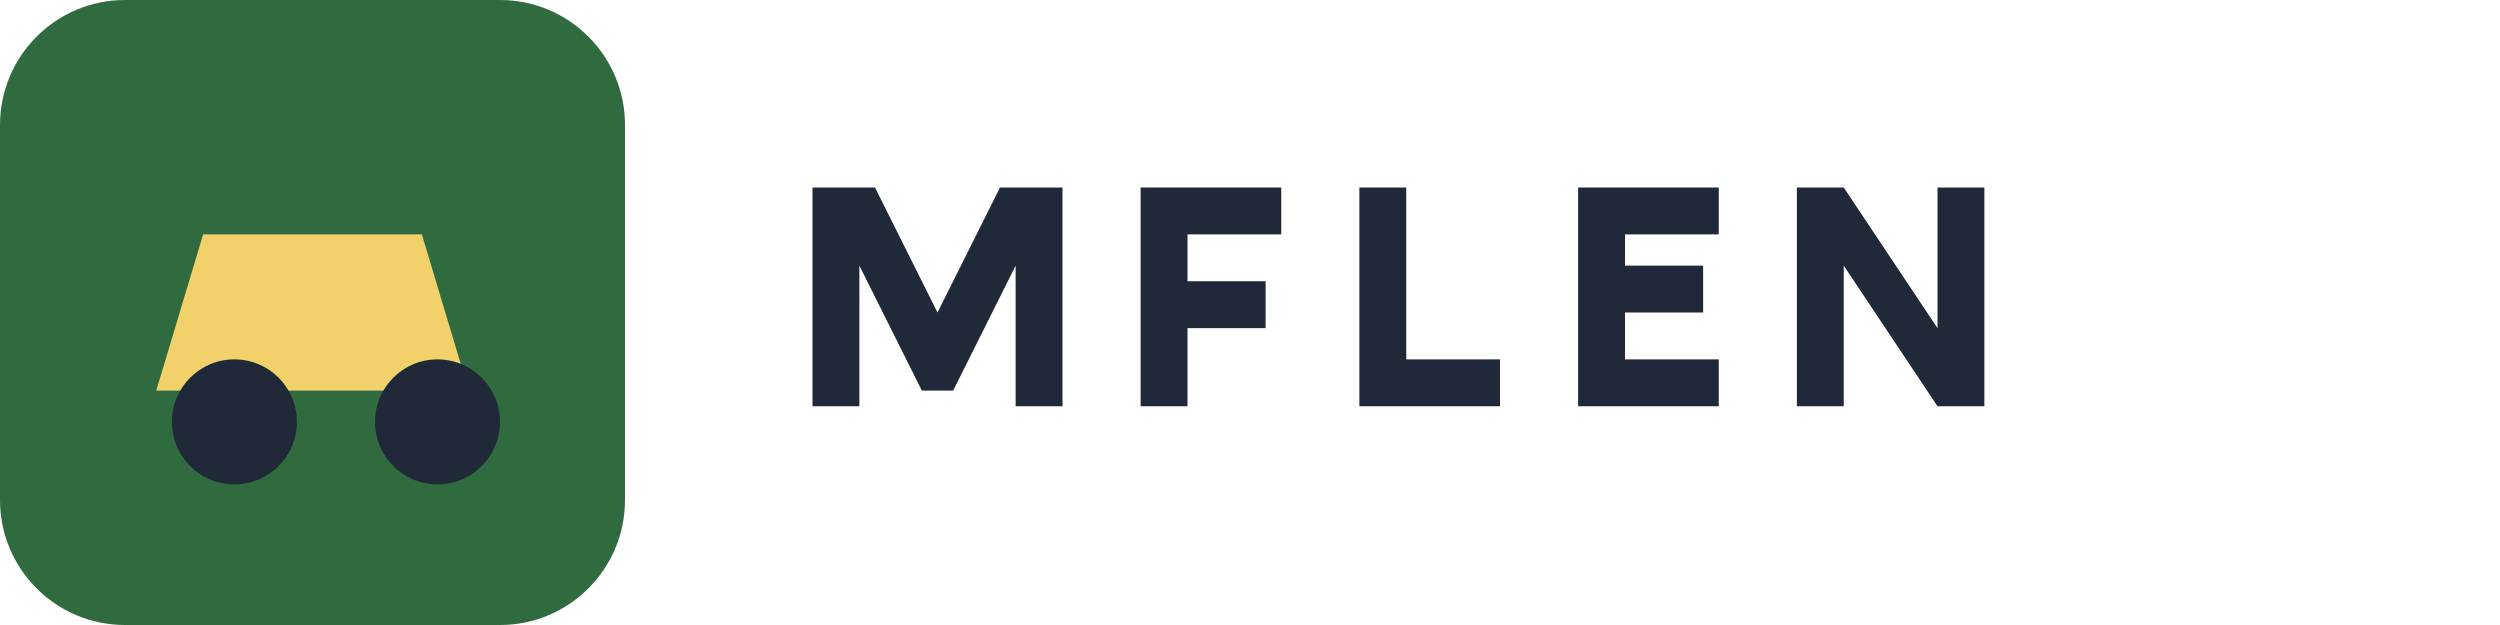
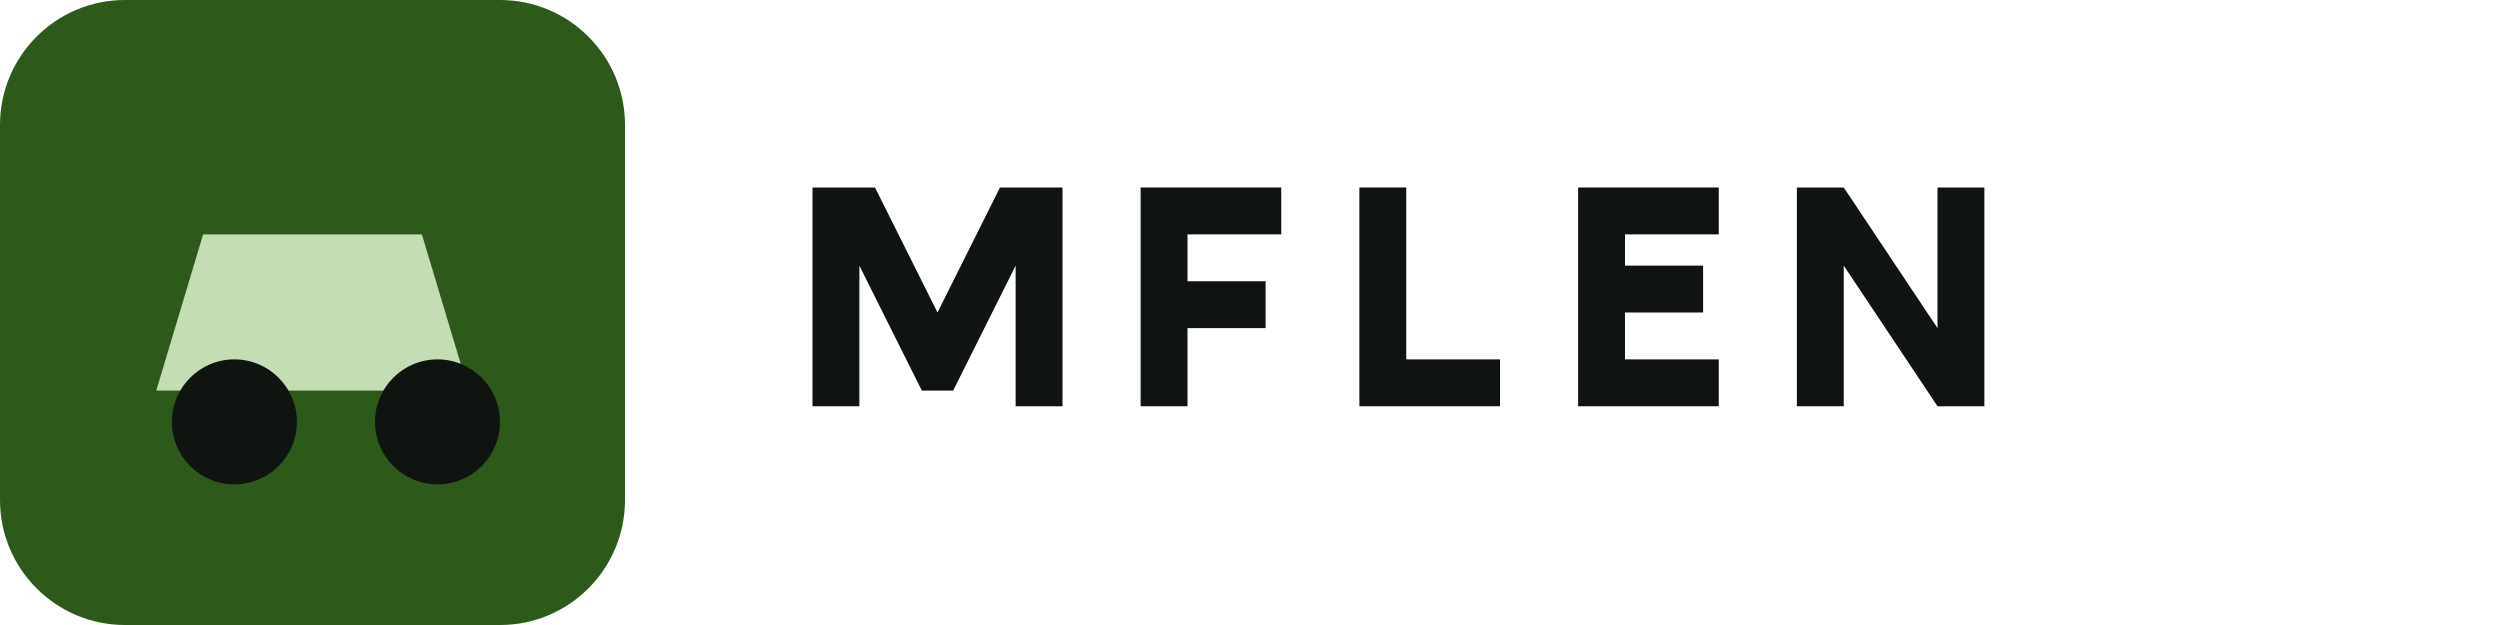
<svg xmlns="http://www.w3.org/2000/svg" width="160" height="40" viewBox="0 0 160 40" fill="none">
-   <rect width="40" height="40" rx="8" fill="#2F6B3F" />
-   <path d="M10 25h20l-3-10H13l-3 10Z" fill="#F2D16B" />
-   <circle cx="15" cy="27" r="4" fill="#1F2937" />
-   <circle cx="28" cy="27" r="4" fill="#1F2937" />
-   <path d="M52 26V12h4l4 8 4-8h4v14h-3V17l-4 8h-2l-4-8v9h-3Z" fill="#1F2937" />
-   <path d="M73 26V12h9v3h-6v3h5v3h-5v5h-3Z" fill="#1F2937" />
-   <path d="M87 26V12h3v11h6v3h-9Z" fill="#1F2937" />
-   <path d="M101 26V12h9v3h-6v2h5v3h-5v3h6v3h-9Z" fill="#1F2937" />
-   <path d="M115 26V12h3l6 9v-9h3v14h-3l-6-9v9h-3Z" fill="#1F2937" />
+   <rect width="40" height="40" rx="8" fill="#2d5a1b" />
+   <path d="M10 25h20l-3-10H13l-3 10Z" fill="#c4ddb4" />
+   <circle cx="15" cy="27" r="4" fill="#0f1410" />
+   <circle cx="28" cy="27" r="4" fill="#0f1410" />
+   <path d="M52 26V12h4l4 8 4-8h4v14h-3V17l-4 8h-2l-4-8v9h-3Z" fill="#0f1410" />
+   <path d="M73 26V12h9v3h-6v3h5v3h-5v5h-3Z" fill="#0f1410" />
+   <path d="M87 26V12h3v11h6v3h-9Z" fill="#0f1410" />
+   <path d="M101 26V12h9v3h-6v2h5v3h-5v3h6v3h-9Z" fill="#0f1410" />
+   <path d="M115 26V12h3l6 9v-9h3v14h-3l-6-9v9h-3Z" fill="#0f1410" />
</svg>
